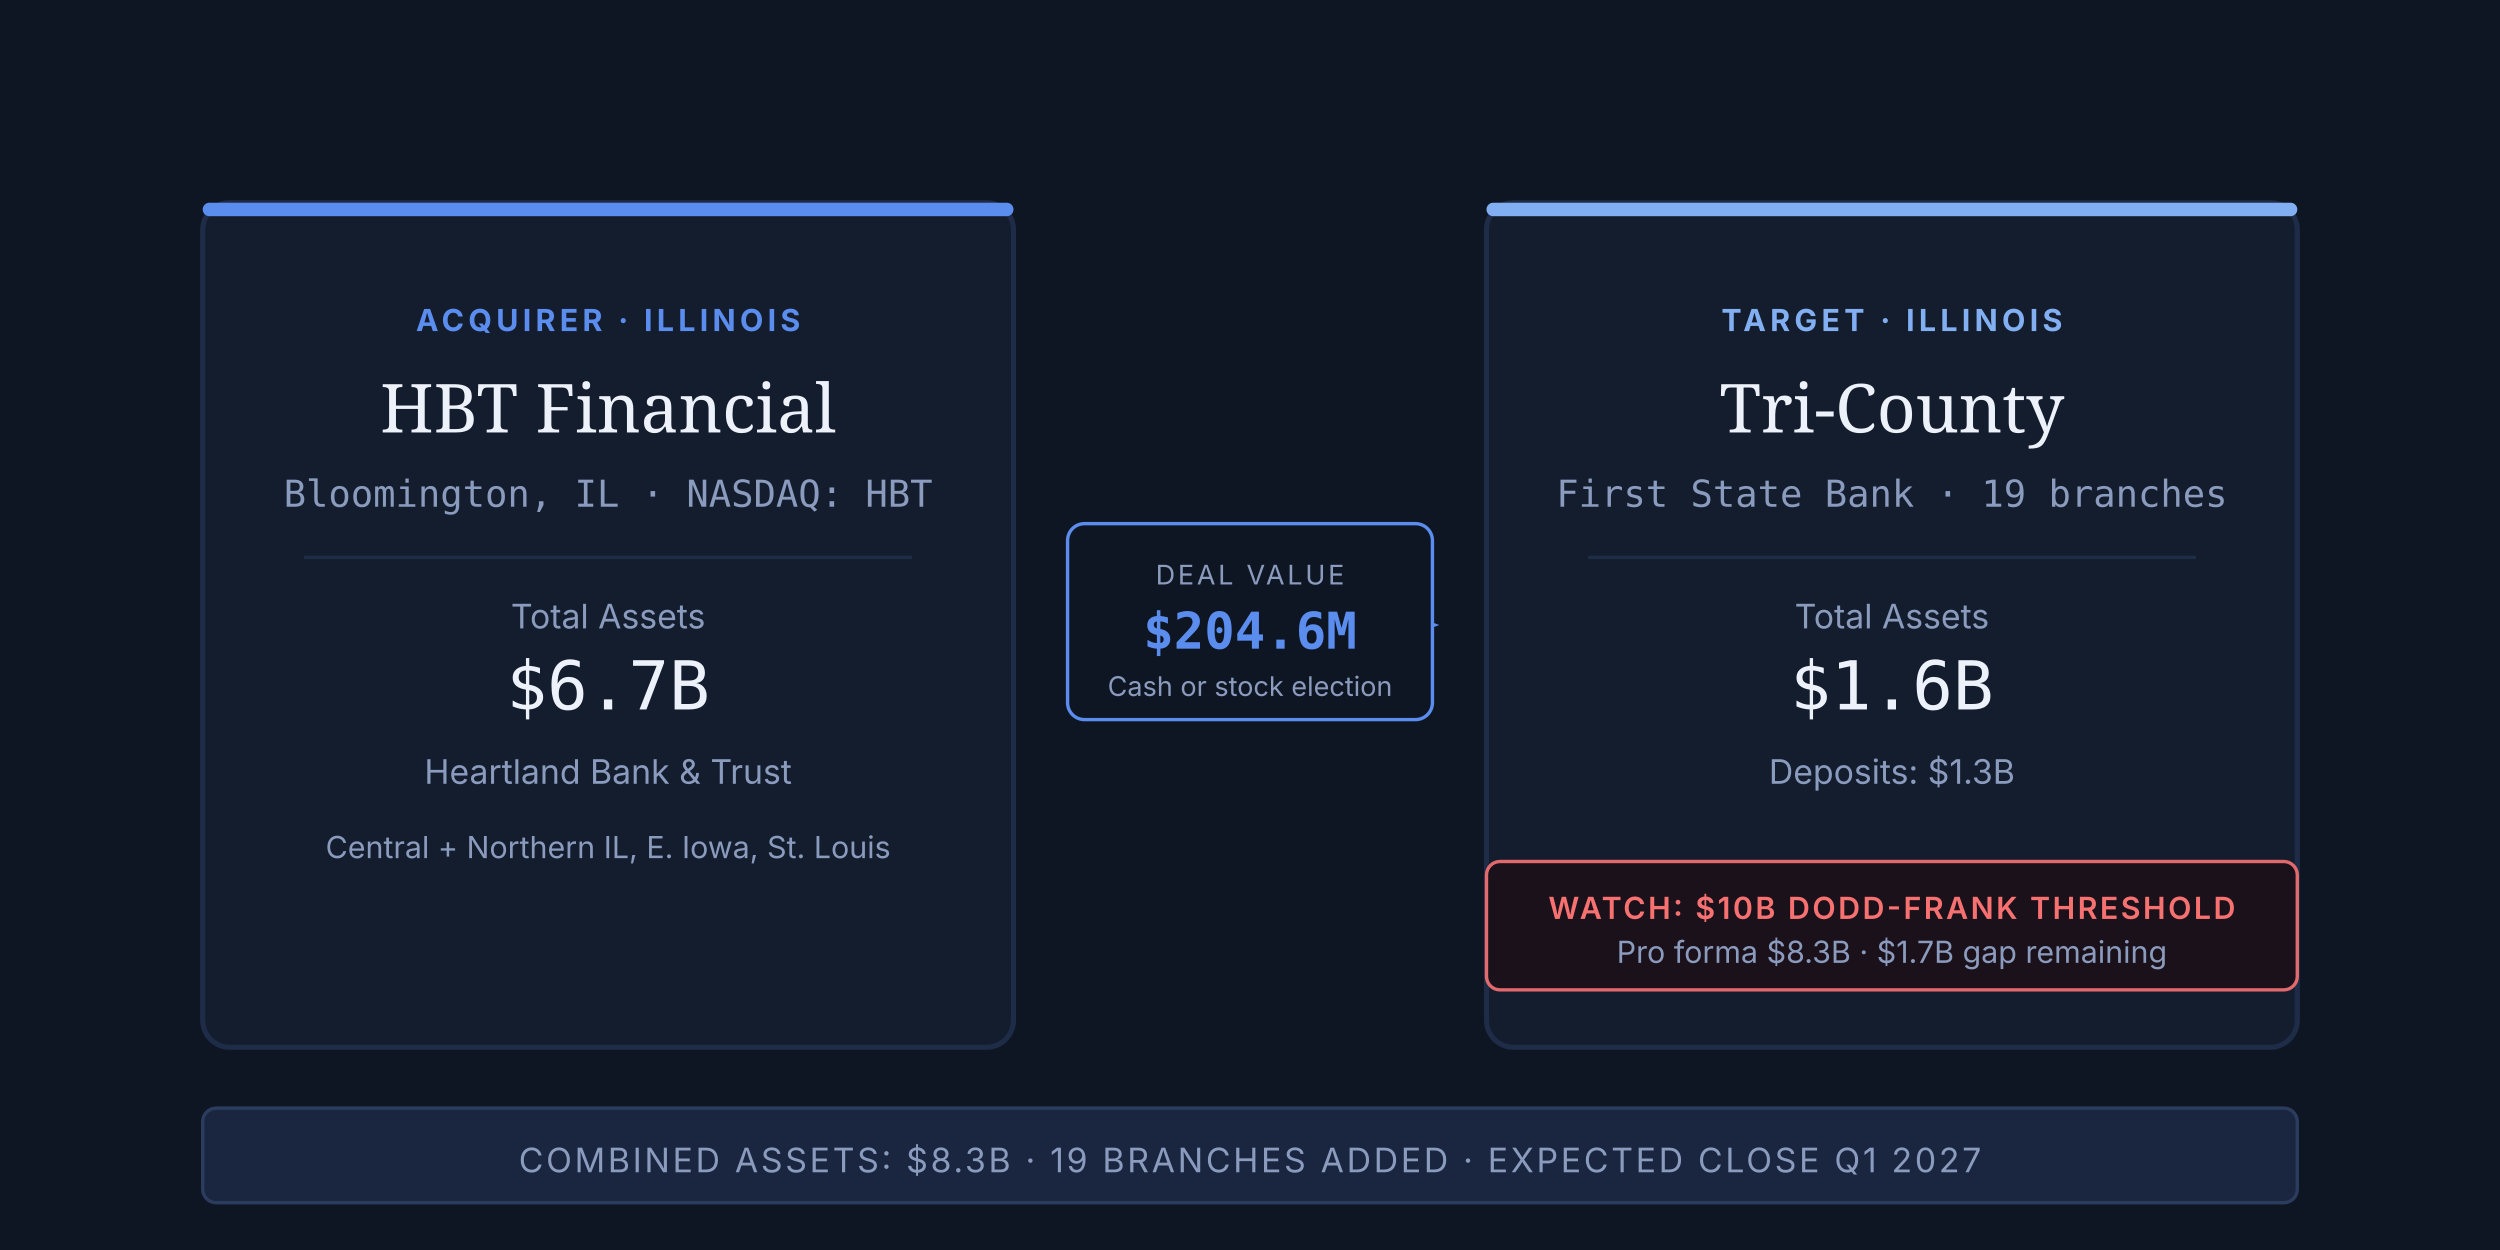
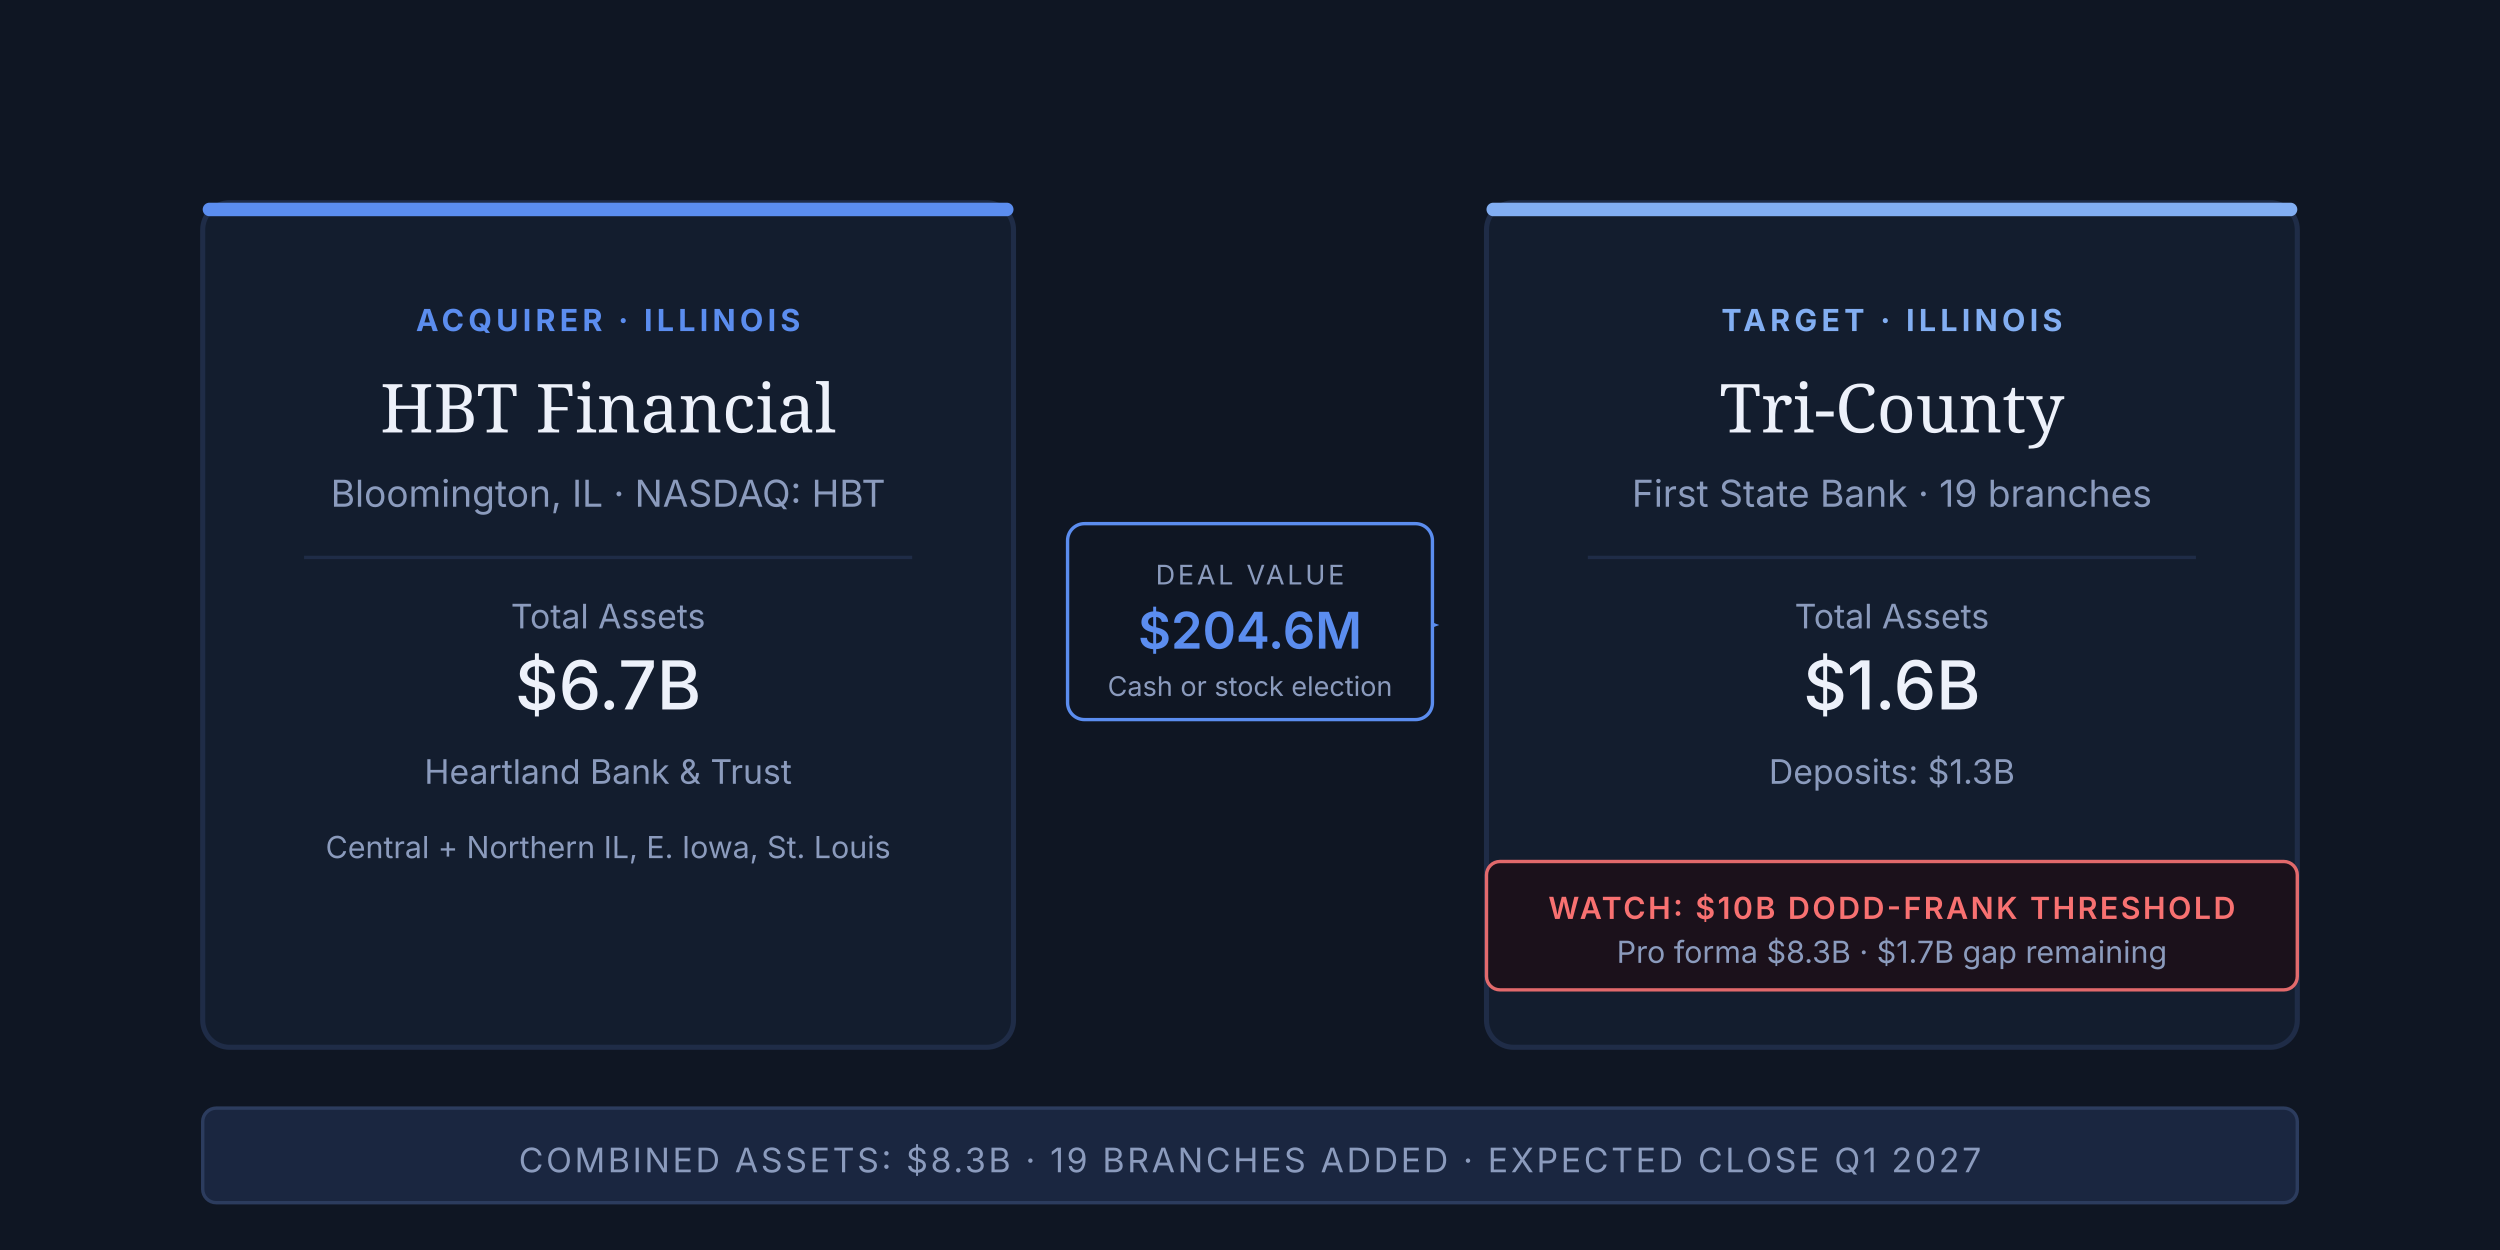
<svg xmlns="http://www.w3.org/2000/svg" viewBox="0 0 740 370" style="width:100%;height:100%;display:block;">
  <rect width="740" height="370" fill="#0f1623" />
  <defs>
    <marker id="arr2" markerWidth="8" markerHeight="6" refX="7" refY="3" orient="auto">
      <path d="M0,0 L8,3 L0,6 Z" fill="#5b8def" />
    </marker>
  </defs>
  <rect x="60" y="60" width="240" height="250" rx="8" fill="#131d2e" stroke="#1f2c47" stroke-width="1.5" />
  <rect x="60" y="60" width="240" height="4" rx="2" fill="#5b8def" />
  <text x="180" y="98" text-anchor="middle" fill="#5b8def" font-family="Inter,sans-serif" font-size="9" letter-spacing="0.14em" font-weight="700">ACQUIRER · ILLINOIS</text>
  <text x="180" y="128" text-anchor="middle" fill="#edf1fa" font-family="DM Serif Display,Georgia,serif" font-size="20">HBT Financial</text>
-   <text x="180" y="150" text-anchor="middle" fill="#8b9bbd" font-family="JetBrains Mono,monospace" font-size="11">Bloomington, IL · NASDAQ: HBT</text>
+   <text x="180" y="150" text-anchor="middle" fill="#8b9bbd" font-family="Inter,sans-serif" font-size="11">Bloomington, IL · NASDAQ: HBT</text>
  <line x1="90" y1="165" x2="270" y2="165" stroke="#1f2c47" stroke-width="1" />
  <text x="180" y="186" text-anchor="middle" fill="#8b9bbd" font-family="Inter,sans-serif" font-size="10">Total Assets</text>
-   <text x="180" y="210" text-anchor="middle" fill="#edf1fa" font-family="JetBrains Mono,monospace" font-size="20" font-weight="500">$6.7B</text>
+   <text x="180" y="210" text-anchor="middle" fill="#edf1fa" font-family="Inter,sans-serif" font-size="20" font-weight="500">$6.7B</text>
  <text x="180" y="232" text-anchor="middle" fill="#8b9bbd" font-family="Inter,sans-serif" font-size="10">Heartland Bank &amp; Trust</text>
  <text x="180" y="254" text-anchor="middle" fill="#8b9bbd" font-family="Inter,sans-serif" font-size="9">Central + Northern IL, E. Iowa, St. Louis</text>
  <line x1="316" y1="185" x2="424" y2="185" stroke="#5b8def" stroke-width="2" marker-end="url(#arr2)" />
  <rect x="316" y="155" width="108" height="58" rx="5" fill="#0f1623" stroke="#5b8def" stroke-width="1" />
  <text x="370" y="173" text-anchor="middle" fill="#8b9bbd" font-family="Inter,sans-serif" font-size="8" letter-spacing="0.1em">DEAL VALUE</text>
-   <text x="370" y="192" text-anchor="middle" fill="#5b8def" font-family="JetBrains Mono,monospace" font-size="15" font-weight="600">$204.6M</text>
+   <text x="370" y="192" text-anchor="middle" fill="#5b8def" font-family="Inter,sans-serif" font-size="15" font-weight="600">$204.6M</text>
  <text x="370" y="206" text-anchor="middle" fill="#8b9bbd" font-family="Inter,sans-serif" font-size="8">Cash or stock election</text>
  <rect x="440" y="60" width="240" height="250" rx="8" fill="#131d2e" stroke="#1f2c47" stroke-width="1.5" />
  <rect x="440" y="60" width="240" height="4" rx="2" fill="#82aef2" />
  <text x="560" y="98" text-anchor="middle" fill="#82aef2" font-family="Inter,sans-serif" font-size="9" letter-spacing="0.14em" font-weight="700">TARGET · ILLINOIS</text>
  <text x="560" y="128" text-anchor="middle" fill="#edf1fa" font-family="DM Serif Display,Georgia,serif" font-size="20">Tri-County</text>
-   <text x="560" y="150" text-anchor="middle" fill="#8b9bbd" font-family="JetBrains Mono,monospace" font-size="11">First State Bank · 19 branches</text>
+   <text x="560" y="150" text-anchor="middle" fill="#8b9bbd" font-family="Inter,sans-serif" font-size="11">First State Bank · 19 branches</text>
  <line x1="470" y1="165" x2="650" y2="165" stroke="#1f2c47" stroke-width="1" />
  <text x="560" y="186" text-anchor="middle" fill="#8b9bbd" font-family="Inter,sans-serif" font-size="10">Total Assets</text>
-   <text x="560" y="210" text-anchor="middle" fill="#edf1fa" font-family="JetBrains Mono,monospace" font-size="20" font-weight="500">$1.6B</text>
+   <text x="560" y="210" text-anchor="middle" fill="#edf1fa" font-family="Inter,sans-serif" font-size="20" font-weight="500">$1.6B</text>
  <text x="560" y="232" text-anchor="middle" fill="#8b9bbd" font-family="Inter,sans-serif" font-size="10">Deposits: $1.3B</text>
  <rect x="440" y="255" width="240" height="38" rx="4" fill="#1c1018" stroke="#f87171" stroke-width="1" opacity="0.9" />
  <text x="560" y="272" text-anchor="middle" fill="#f87171" font-family="Inter,sans-serif" font-size="9" letter-spacing="0.08em" font-weight="600">WATCH: $10B DODD-FRANK THRESHOLD</text>
  <text x="560" y="285" text-anchor="middle" fill="#8b9bbd" font-family="Inter,sans-serif" font-size="9">Pro forma $8.3B · $1.7B gap remaining</text>
  <rect x="60" y="328" width="620" height="28" rx="4" fill="#1a2640" stroke="#2c3c5e" />
  <text x="370" y="347" text-anchor="middle" fill="#8b9bbd" font-family="Inter,sans-serif" font-size="10" letter-spacing="0.08em">COMBINED ASSETS: $8.3B · 19 BRANCHES ADDED · EXPECTED CLOSE Q1 2027</text>
</svg>
